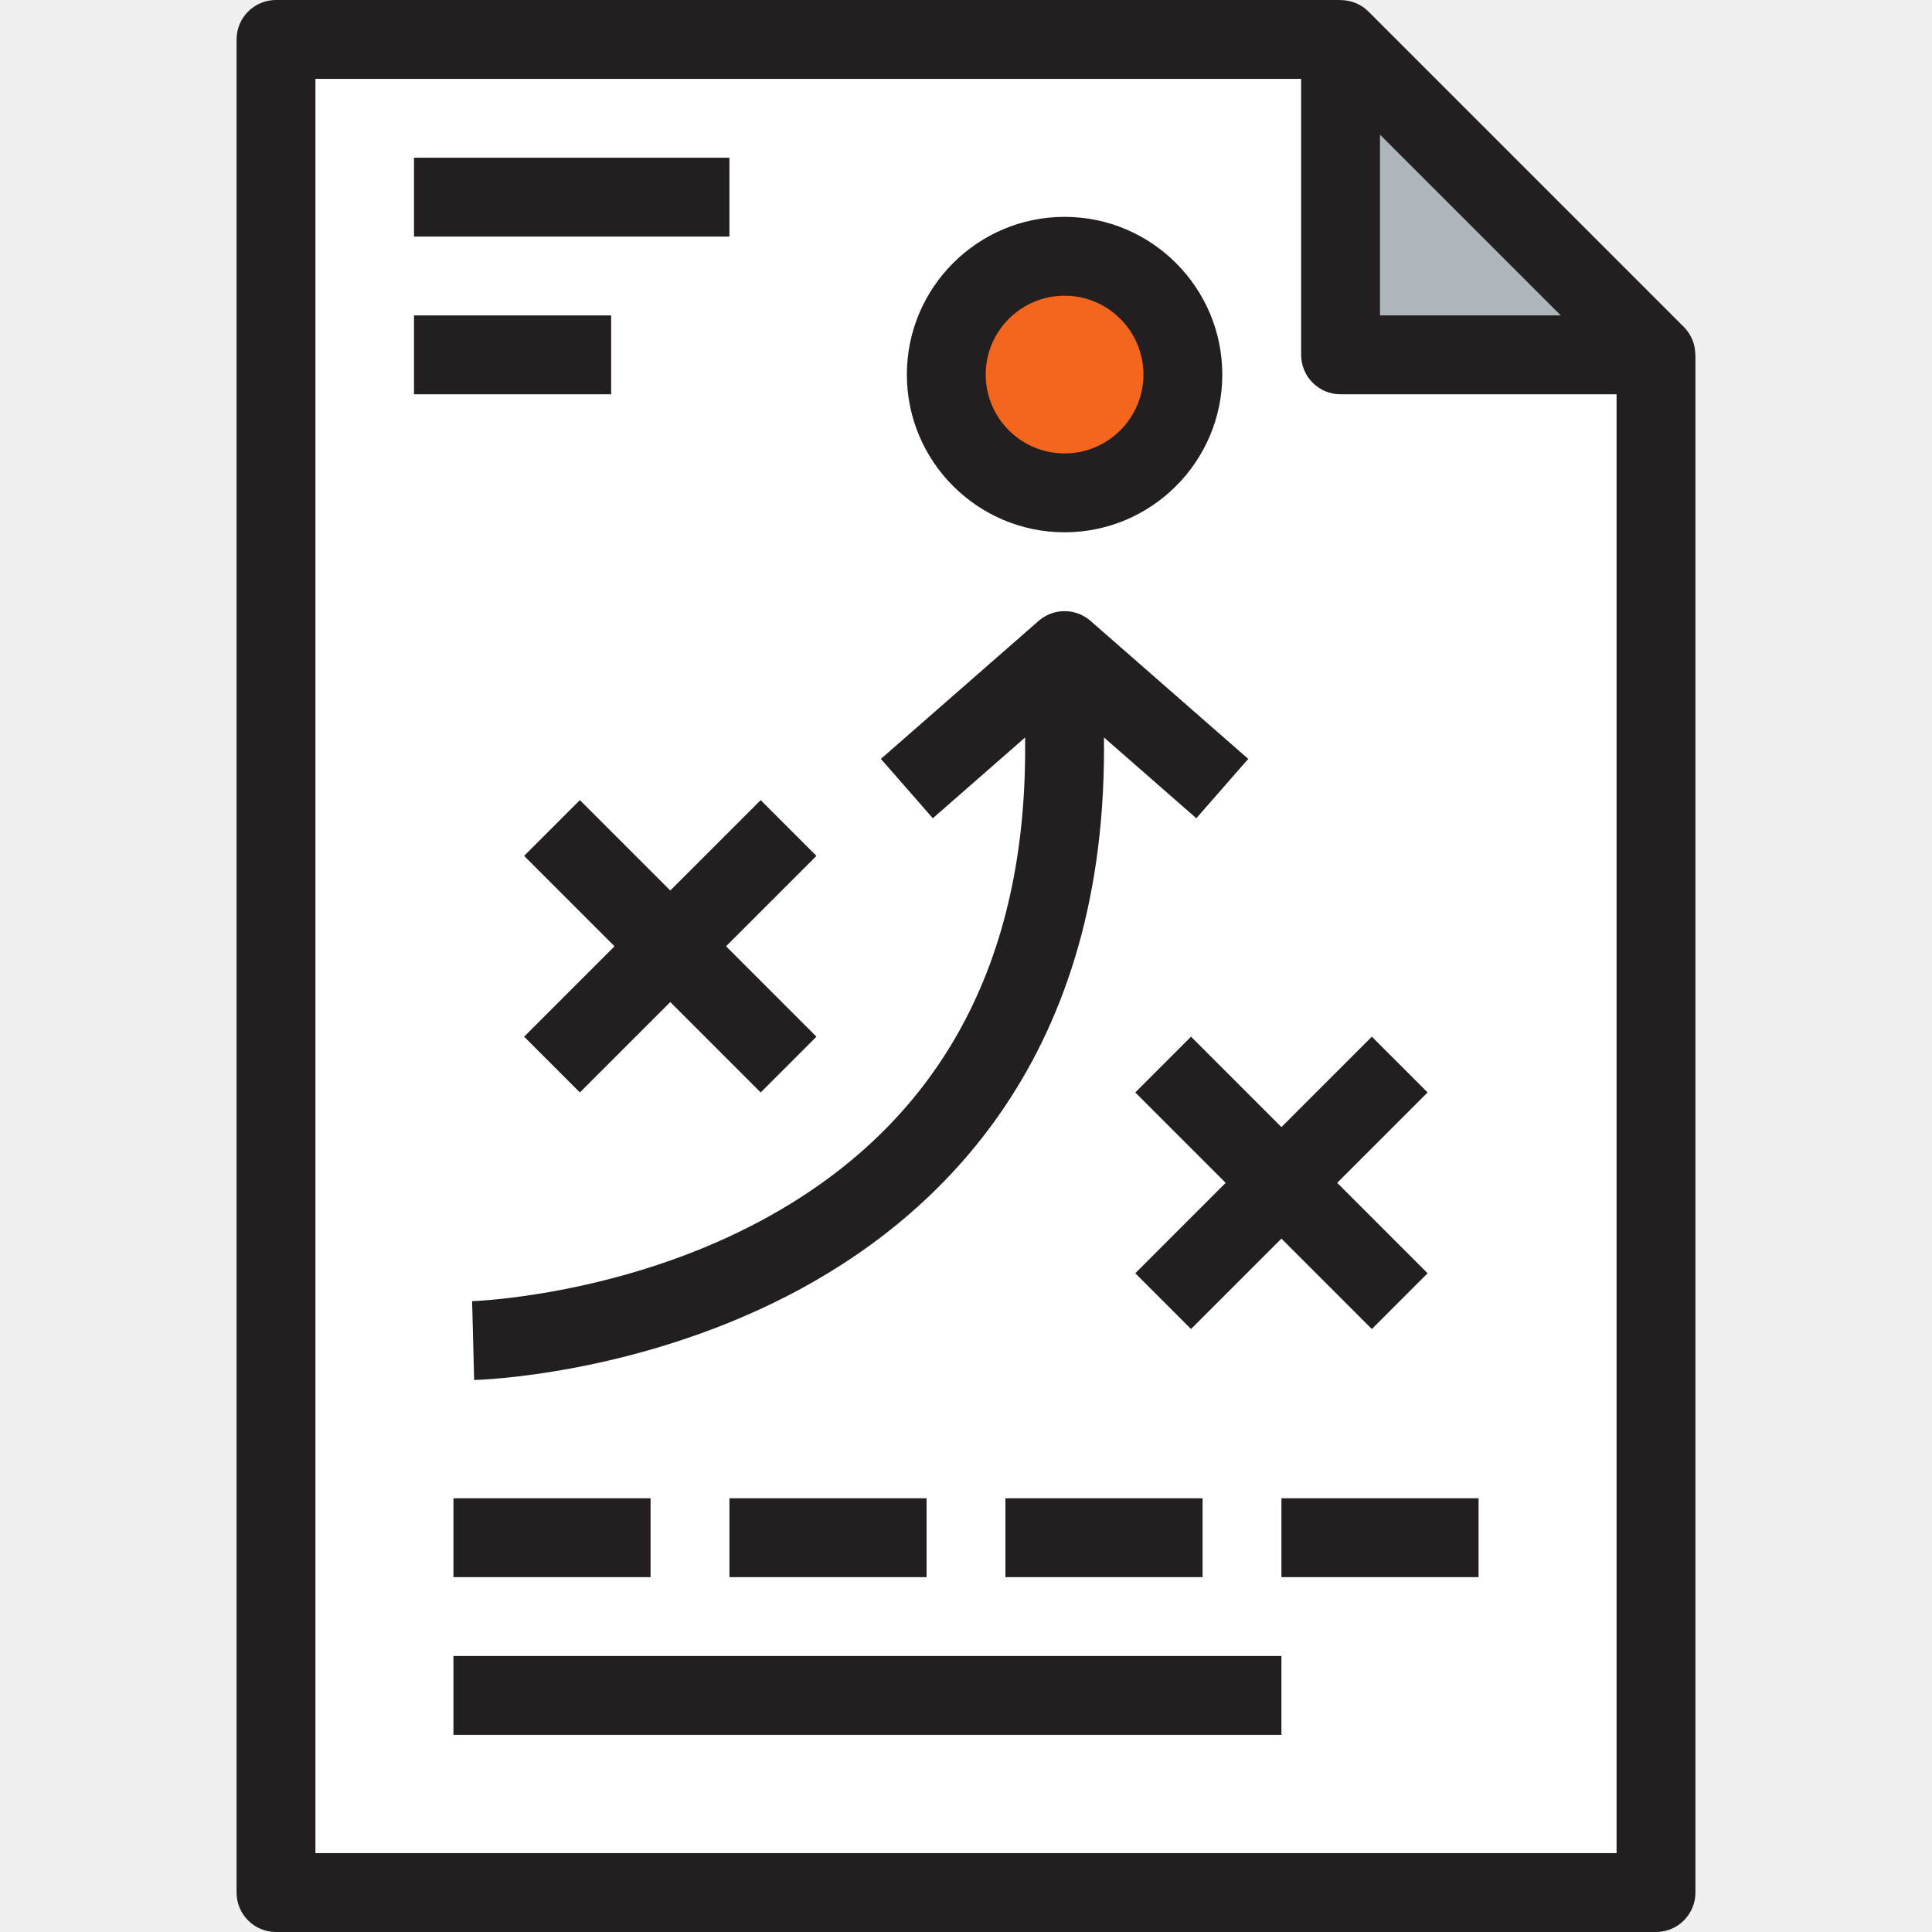
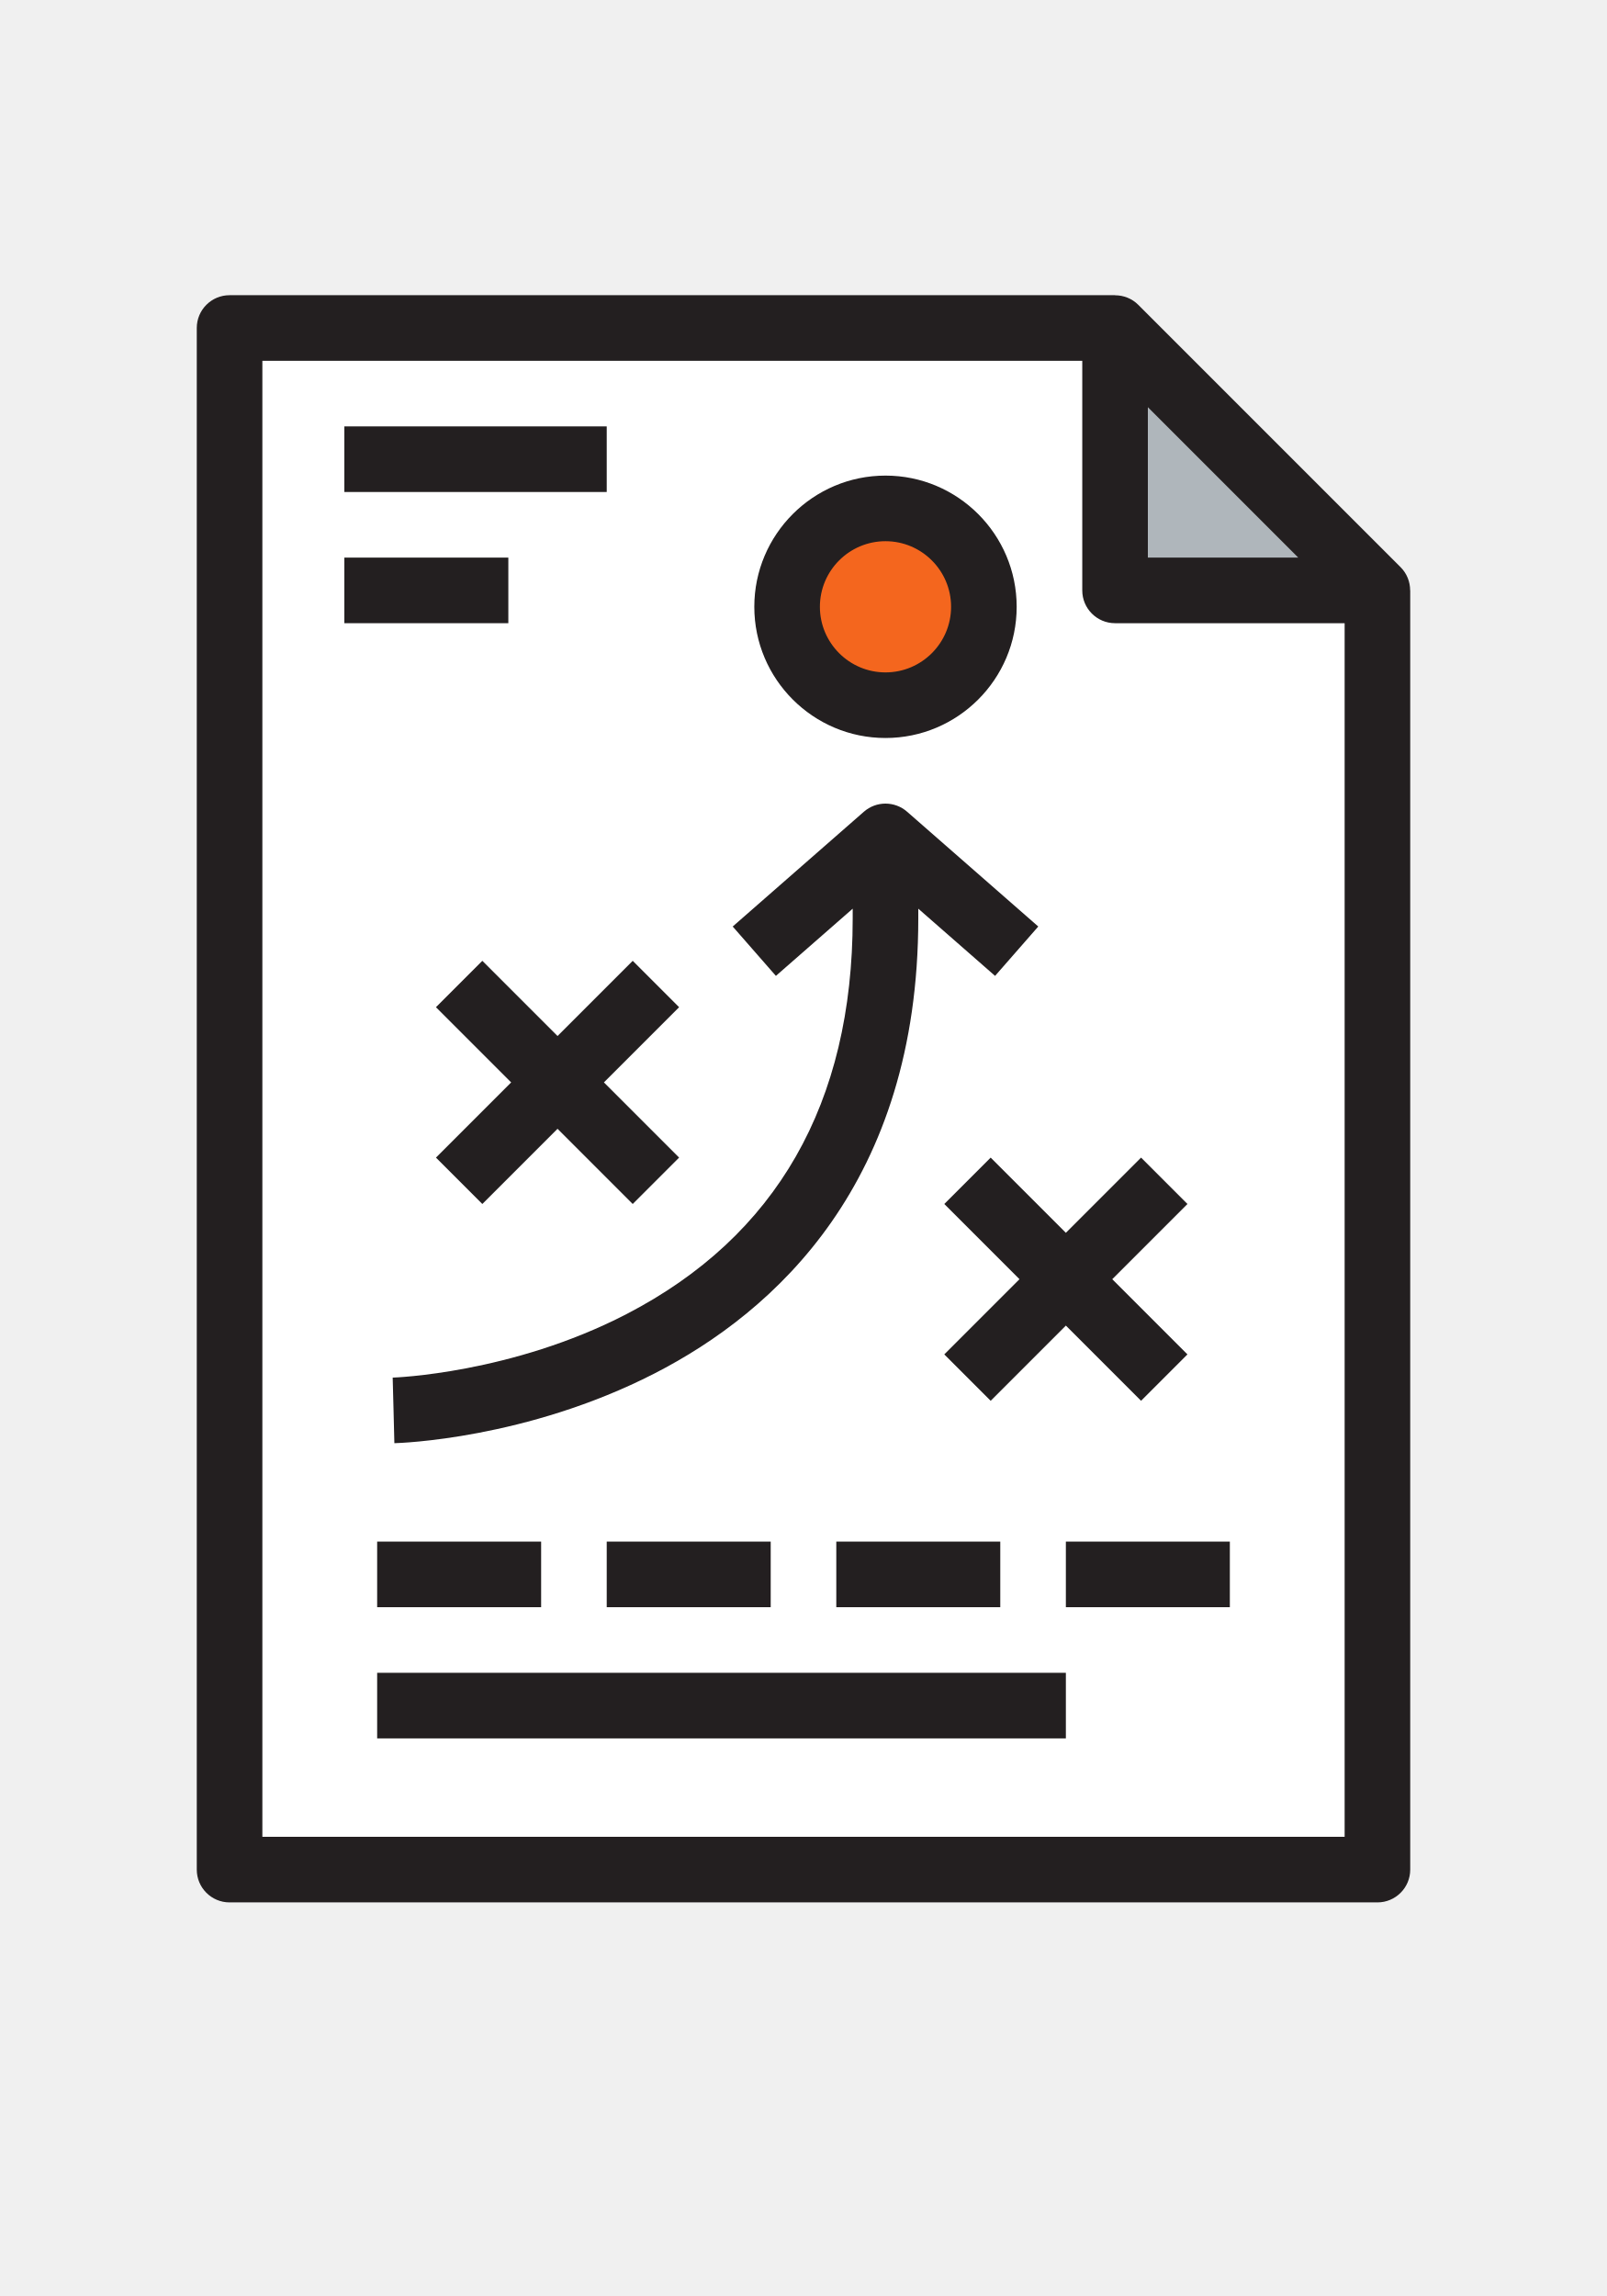
- <svg xmlns="http://www.w3.org/2000/svg" version="1.1" id="Layer_1" x="0px" y="0px" viewBox="0 0 490 490" style="enable-background:new 0 0 490 490;" xml:space="preserve">
+ <svg xmlns="http://www.w3.org/2000/svg" version="1.1" id="Layer_1" x="0px" y="0px" viewBox="0 -90 490 700" style="enable-background:new 0 0 490 490;" xml:space="preserve">
  <g>
    <g>
      <g id="XMLID_119_">
        <g>
          <polygon style="fill:#AFB6BB;" points="420,90 340,90 340,10     " />
          <polygon style="fill:#FFFFFF;" points="420,90 420,480 70,480 70,10 340,10 340,90     " />
        </g>
        <path style="fill:#231F20;" d="M429.976,90c-0.001-2.601-0.993-5.159-2.905-7.071l-80-80c-1.912-1.913-4.469-2.904-7.071-2.905V0     H70c-5.522,0-10,4.477-10,10v470c0,5.523,4.478,10,10,10h350c5.522,0,10-4.477,10-10V90H429.976z M350,34.142L395.857,80H350     V34.142z M80,470V20h250v70c0,5.523,4.478,10,10,10h70v370H80z" />
      </g>
    </g>
    <path style="fill:#231F20;" d="M316.585,192.474l-40-35c-3.77-3.299-9.4-3.299-13.17,0l-40,35l13.17,15.052L260,187.038V190   c0,56.349-23.208,96.94-68.979,120.645c-35.059,18.156-70.926,19.349-71.284,19.358L120,340l0.25,9.997   c1.624-0.041,40.229-1.225,79.311-21.254C236.257,309.937,280,270.6,280,190v-2.962l23.415,20.488L316.585,192.474z" />
    <g id="XMLID_120_">
      <g>
        <path style="fill:#F4661E;" d="M270,65c16.6,0,30,13.4,30,30s-13.4,30-30,30s-30-13.4-30-30S253.4,65,270,65z" />
      </g>
      <g>
        <g>
          <path style="fill:#231F20;" d="M270,135c-22.056,0-40-17.944-40-40s17.944-40,40-40s40,17.944,40,40S292.056,135,270,135z       M270,75c-11.028,0-20,8.972-20,20s8.972,20,20,20s20-8.972,20-20S281.028,75,270,75z" />
        </g>
      </g>
    </g>
-     <polygon style="fill:#231F20;" points="207.071,217.071 192.929,202.929 170,225.857 147.071,202.929 132.929,217.071 155.857,240    132.929,262.929 147.071,277.071 170,254.143 192.929,277.071 207.071,262.929 184.143,240  " />
-     <polygon style="fill:#231F20;" points="362.071,277.071 347.929,262.929 325,285.857 302.071,262.929 287.929,277.071 310.857,300    287.929,322.929 302.071,337.071 325,314.143 347.929,337.071 362.071,322.929 339.143,300  " />
+     <polygon style="fill:#231F20;" points="207.071,217.071 192.929,202.929 170,225.857 147.071,202.929 132.929,217.071 155.857,240   132.929,262.929 147.071,277.071 170,254.143 192.929,277.071 207.071,262.929 184.143,240  " />
+     <polygon style="fill:#231F20;" points="362.071,277.071 347.929,262.929 325,285.857 302.071,262.929 287.929,277.071 310.857,300   287.929,322.929 302.071,337.071 325,314.143 347.929,337.071 362.071,322.929 339.143,300  " />
    <g>
      <rect x="105" y="40" style="fill:#231F20;" width="80" height="20" />
    </g>
    <g>
      <rect x="105" y="80" style="fill:#231F20;" width="50" height="20" />
    </g>
    <g>
      <rect x="115" y="380" style="fill:#231F20;" width="50" height="20" />
    </g>
    <g>
      <rect x="115" y="420" style="fill:#231F20;" width="210" height="20" />
    </g>
    <g>
      <rect x="185" y="380" style="fill:#231F20;" width="50" height="20" />
    </g>
    <g>
      <rect x="255" y="380" style="fill:#231F20;" width="50" height="20" />
    </g>
    <g>
      <rect x="325" y="380" style="fill:#231F20;" width="50" height="20" />
    </g>
  </g>
  <g>
</g>
  <g>
</g>
  <g>
</g>
  <g>
</g>
  <g>
</g>
  <g>
</g>
  <g>
</g>
  <g>
</g>
  <g>
</g>
  <g>
</g>
  <g>
</g>
  <g>
</g>
  <g>
</g>
  <g>
</g>
  <g>
</g>
</svg>
